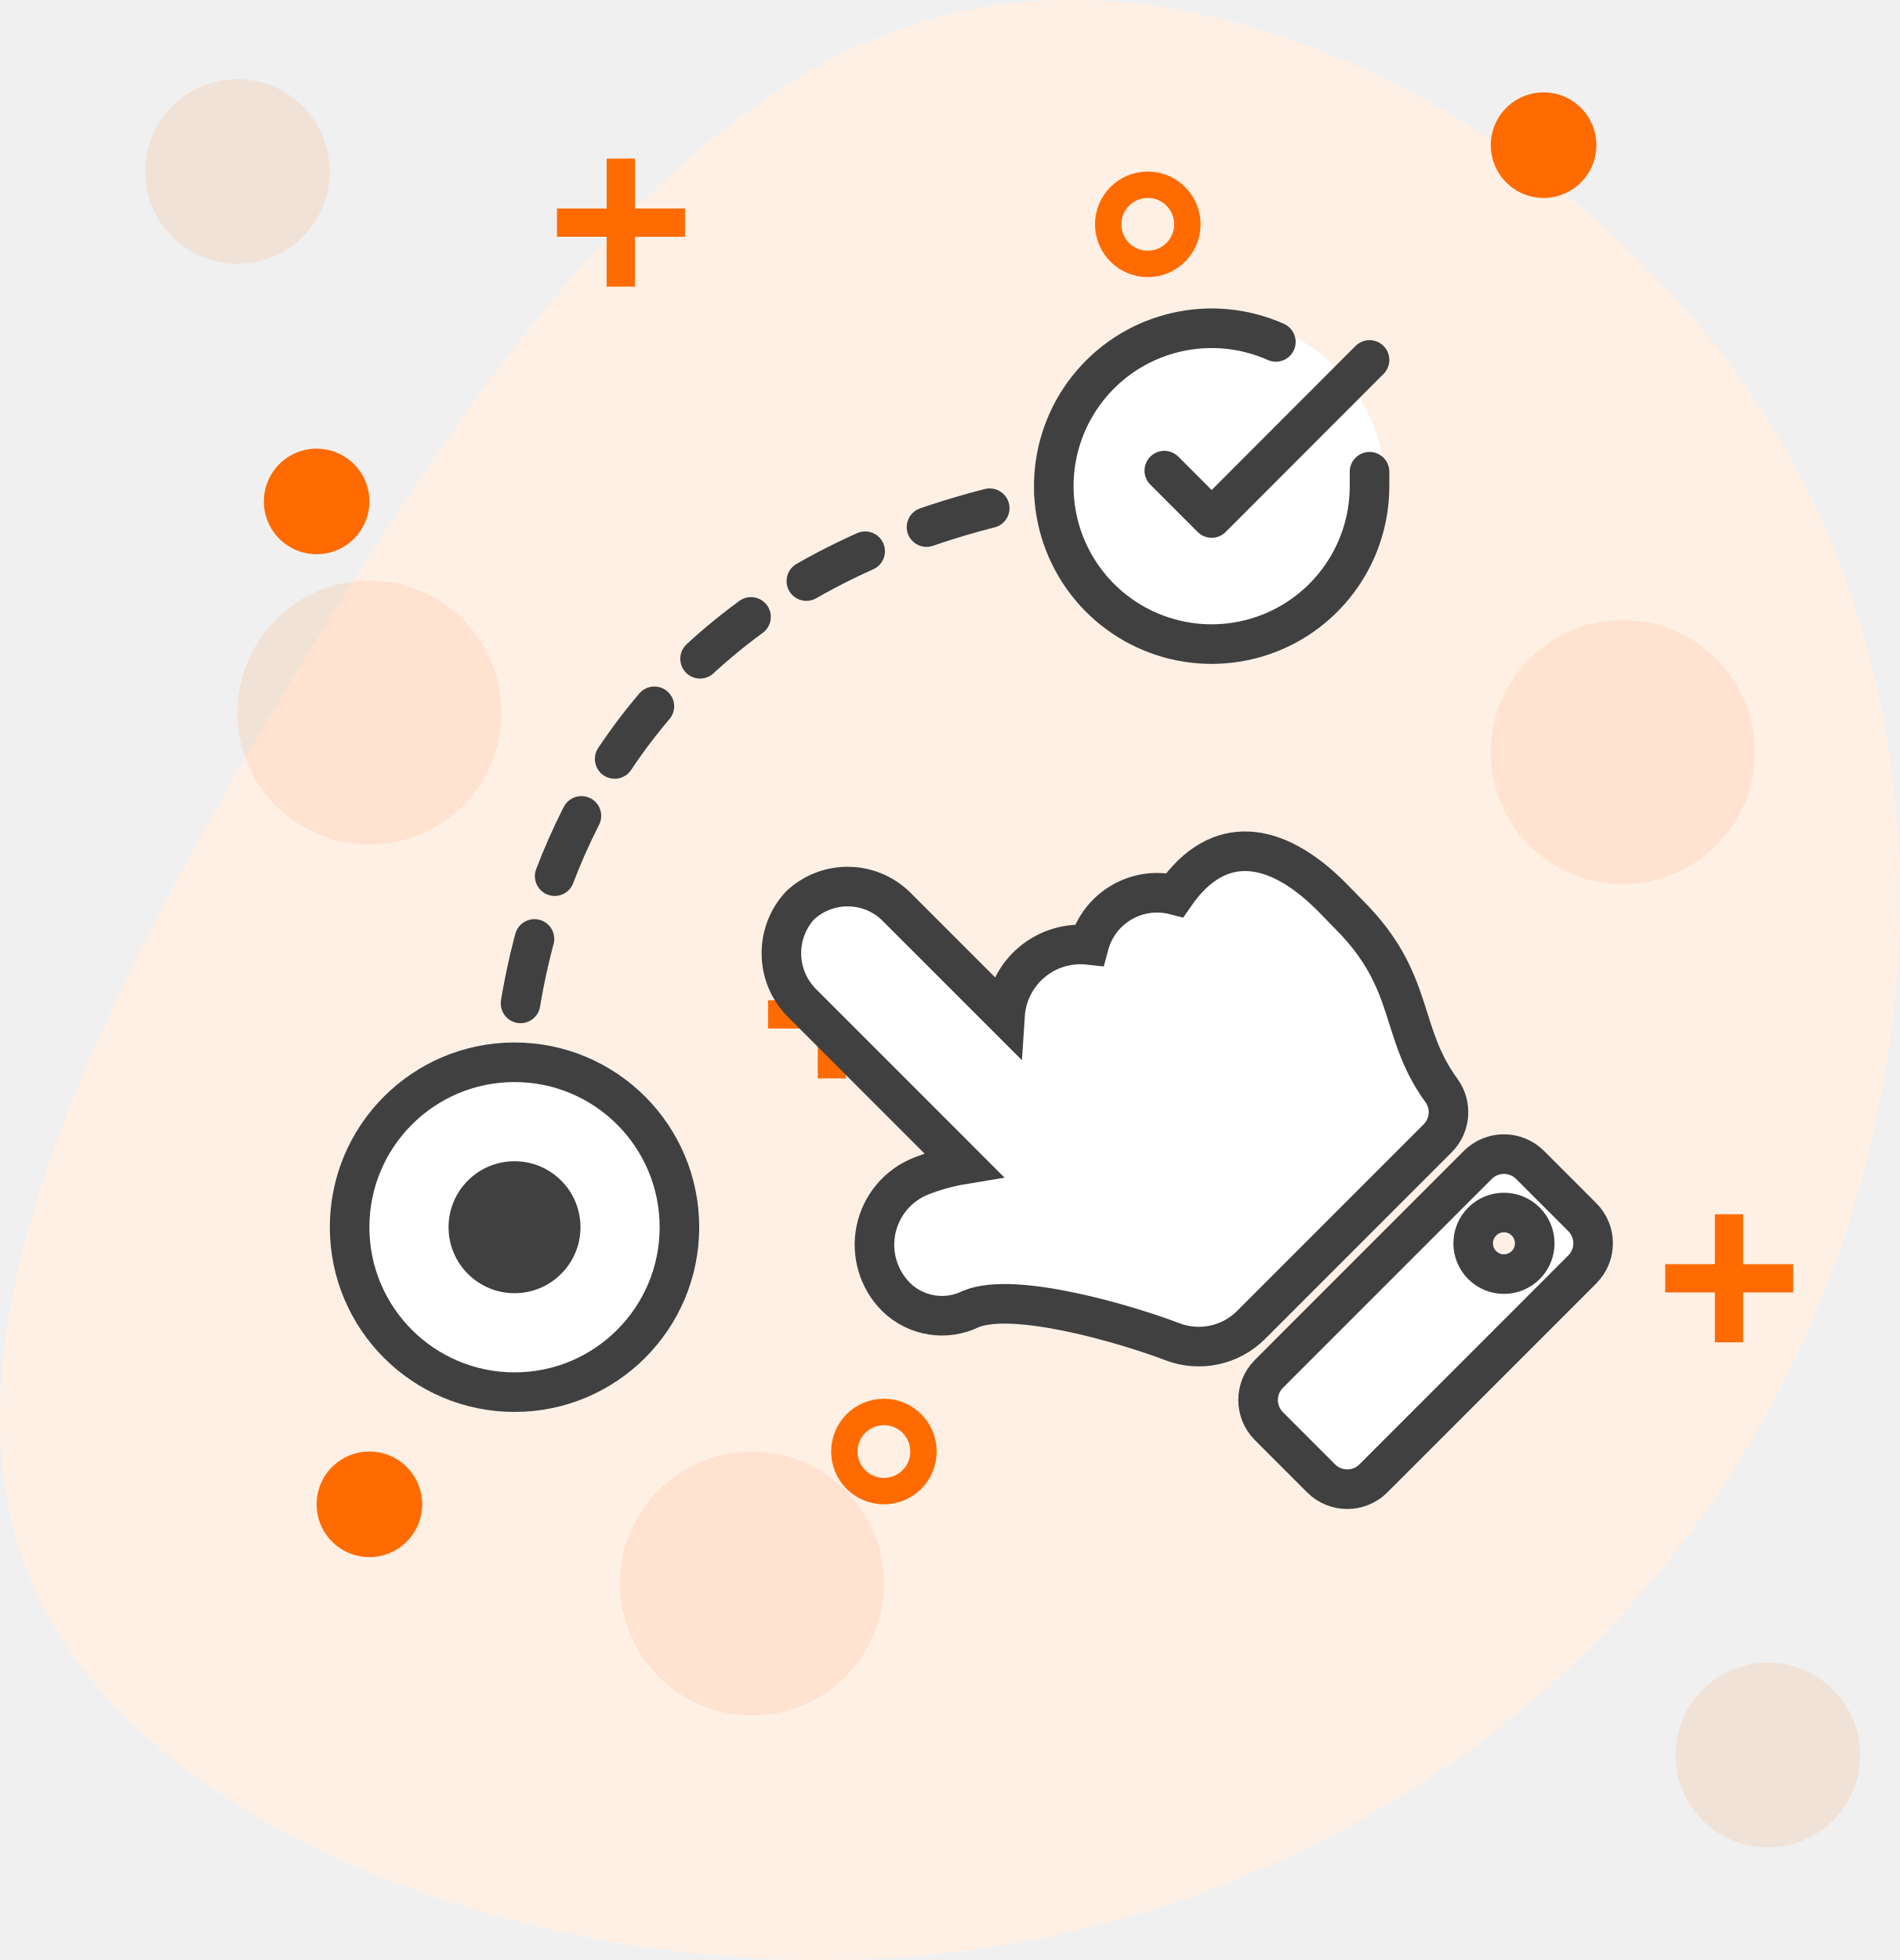
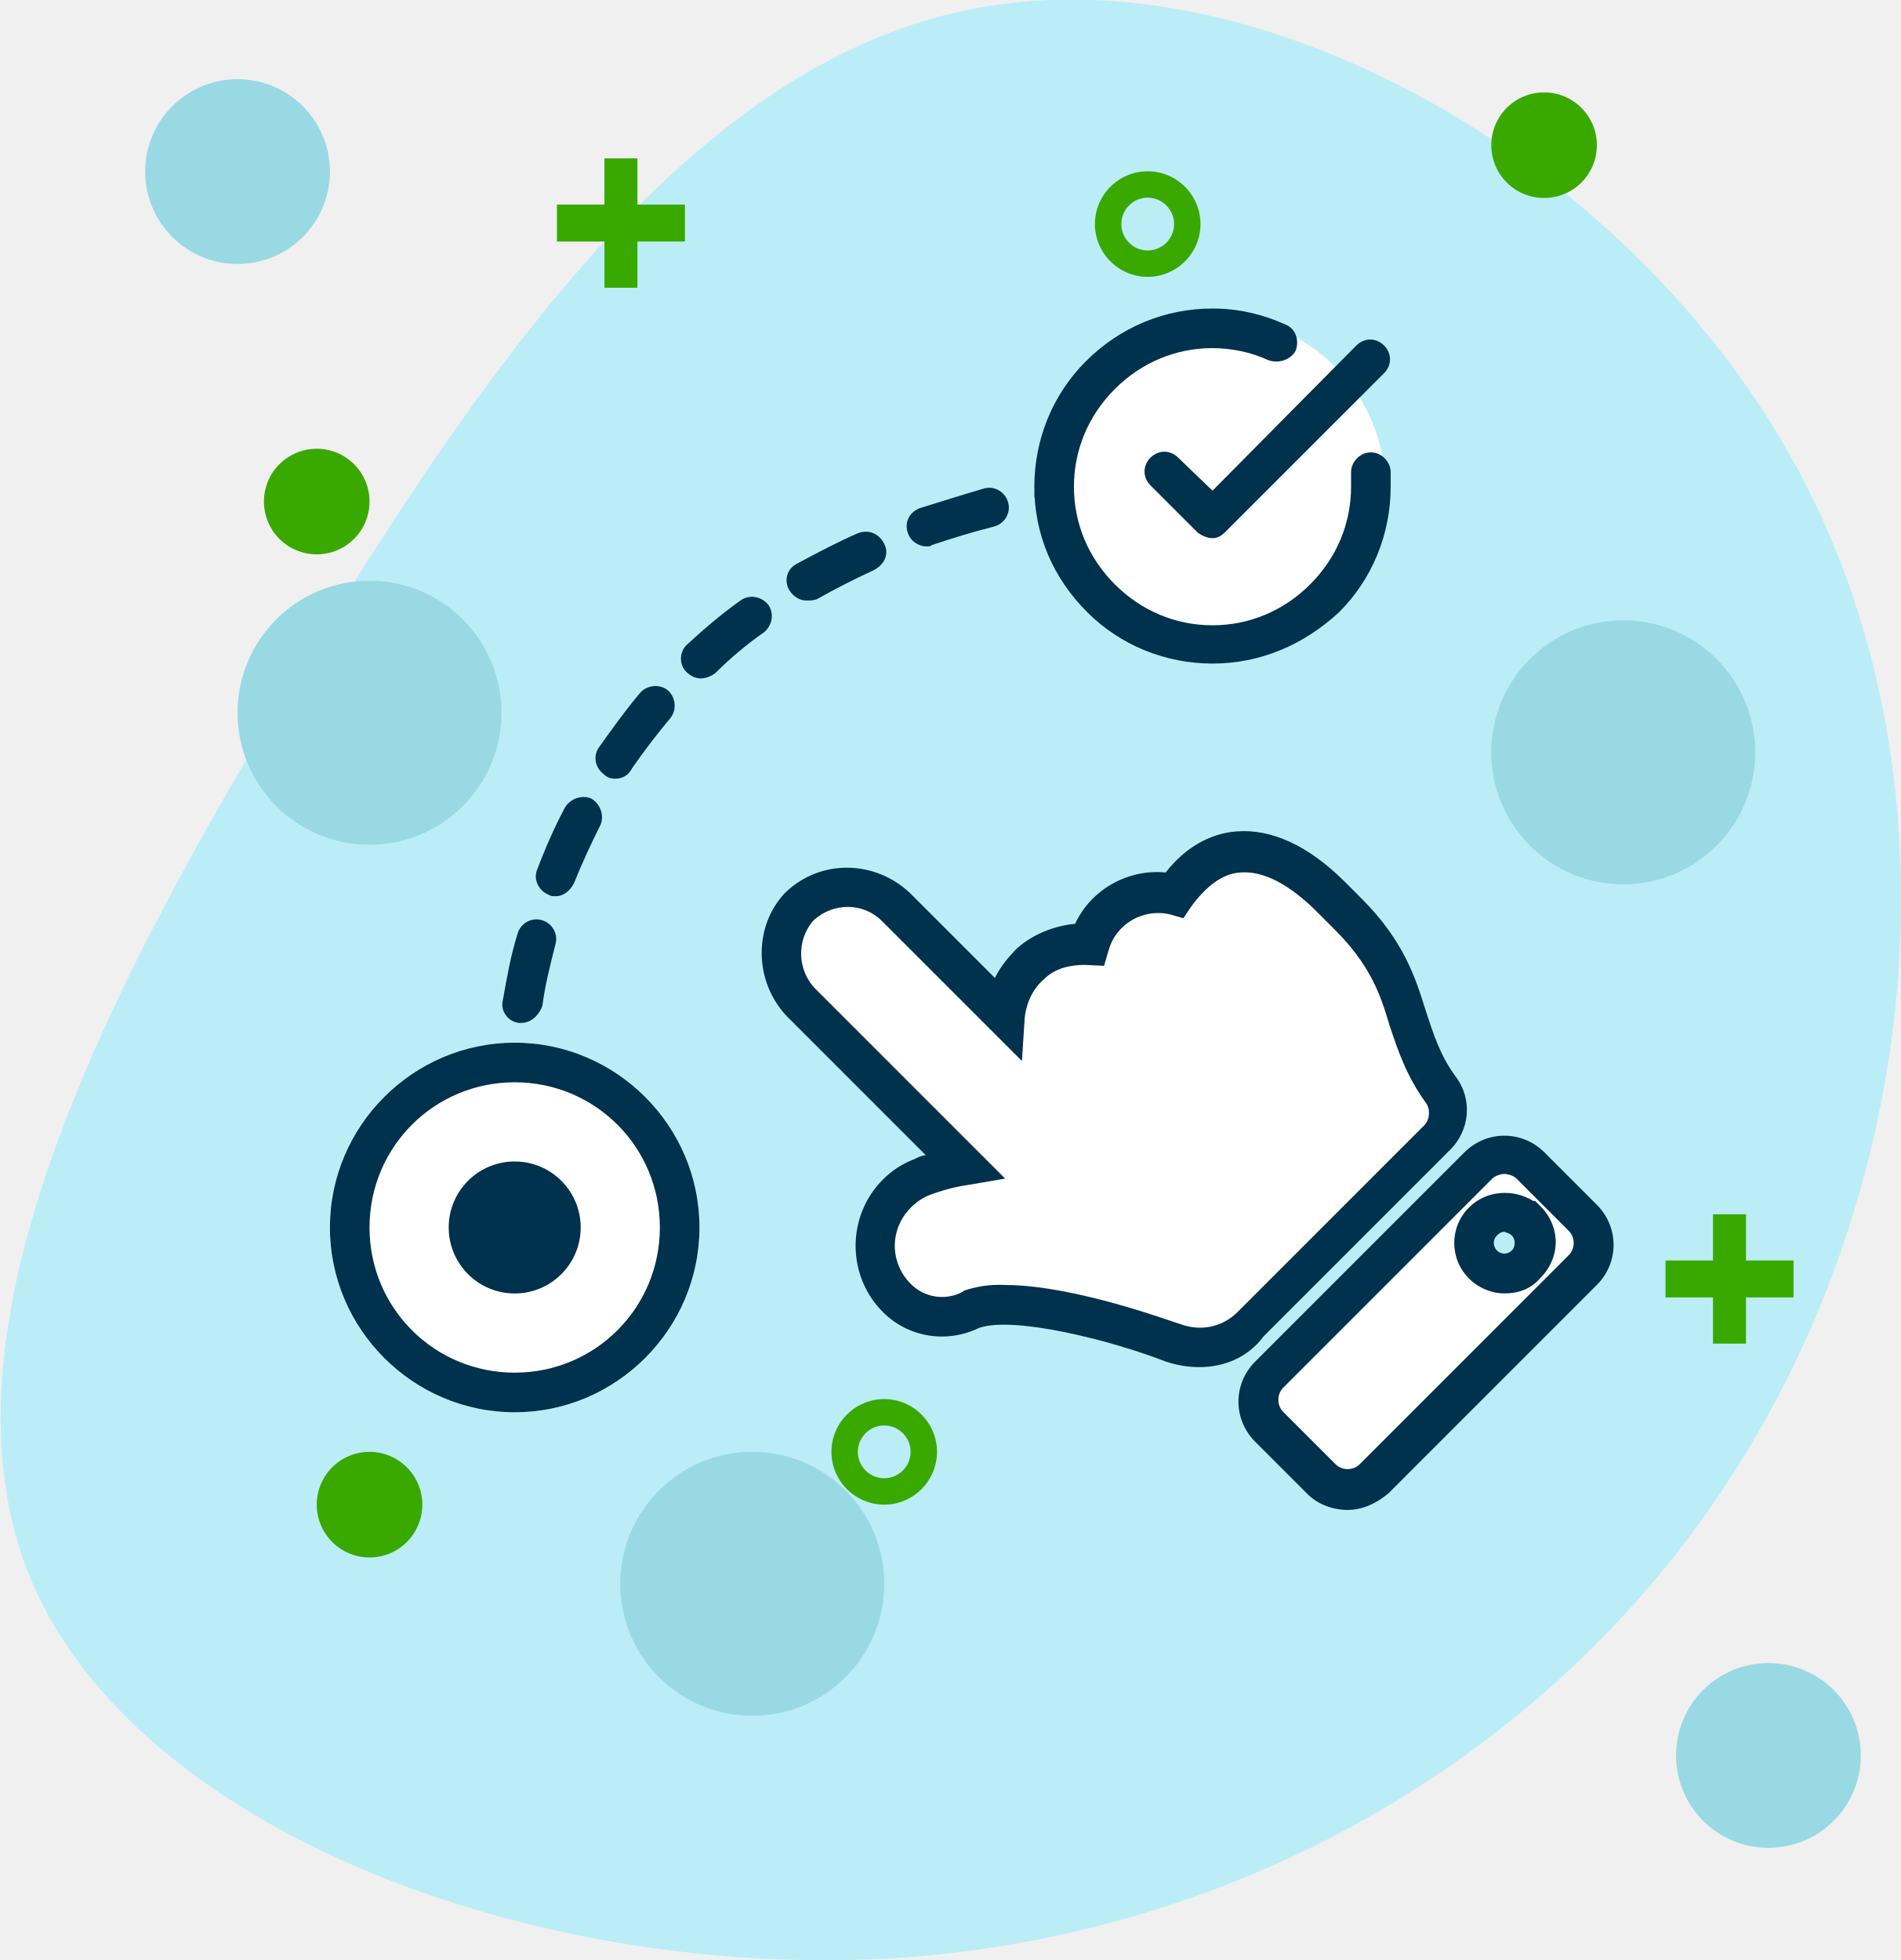
- <svg xmlns="http://www.w3.org/2000/svg" width="144" height="148.532" viewBox="0 0 144 148.532">
-   <g id="Grupo_29" data-name="Grupo 29" transform="translate(-8 -6)">
-     <path id="blob" d="M68.893-37.75c12.193,22.836,9.4,52.7-4.237,74.709C51.12,59.071,26.63,73.435-.339,74.984c-27.073,1.447-56.729-9.816-64.685-28.623-7.957-18.91,5.787-45.156,20.563-69.542,14.88-24.283,30.793-46.6,52.389-49.806C29.523-76.293,56.7-60.483,68.893-37.75Z" transform="translate(75.36 79.423)" fill="#fff0e5" />
-     <g id="Grupo_23" data-name="Grupo 23" transform="translate(168.676 -9.665) rotate(90)">
-       <text id="_" data-name="+" transform="translate(92.665 104.676)" fill="#ff6b00" font-size="20" font-family="Montserrat-Bold, Montserrat" font-weight="700">
-         <tspan x="-5.84" y="0">+</tspan>
-       </text>
-       <text id="_2" data-name="+" transform="translate(32.665 120.676)" fill="#ff6b00" font-size="20" font-family="Montserrat-Bold, Montserrat" font-weight="700">
-         <tspan x="-5.84" y="0">+</tspan>
-       </text>
-       <text id="_3" data-name="+" transform="translate(112.665 36.676)" fill="#ff6b00" font-size="20" font-family="Montserrat-Bold, Montserrat" font-weight="700">
-         <tspan x="-5.84" y="0">+</tspan>
-       </text>
-       <circle id="Elipse_1" data-name="Elipse 1" cx="4" cy="4" r="4" transform="translate(22.665 39.676)" fill="#ff6b00" />
-       <circle id="Elipse_2" data-name="Elipse 2" cx="4" cy="4" r="4" transform="translate(49.665 132.676)" fill="#ff6b00" />
-       <circle id="Elipse_5" data-name="Elipse 5" cx="4" cy="4" r="4" transform="translate(125.665 128.676)" fill="#ff6b00" />
-       <circle id="Elipse_6" data-name="Elipse 6" cx="10" cy="10" r="10" transform="translate(62.665 27.676)" fill="#ff6b00" opacity="0.1" />
-       <circle id="Elipse_7" data-name="Elipse 7" cx="10" cy="10" r="10" transform="translate(125.665 93.676)" fill="#ff6b00" opacity="0.1" />
-       <circle id="Elipse_11" data-name="Elipse 11" cx="7" cy="7" r="7" transform="translate(141.665 19.676)" fill="#ff6b00" opacity="0.1" />
-       <circle id="Elipse_12" data-name="Elipse 12" cx="7" cy="7" r="7" transform="translate(21.665 135.676)" fill="#ff6b00" opacity="0.1" />
-       <circle id="Elipse_8" data-name="Elipse 8" cx="10" cy="10" r="10" transform="translate(59.665 122.676)" fill="#ff6b00" opacity="0.1" />
-       <g id="Elipse_3" data-name="Elipse 3" transform="translate(121.665 89.676)" fill="none" stroke="#ff6b00" stroke-width="2">
-         <circle cx="4" cy="4" r="4" stroke="none" />
-         <circle cx="4" cy="4" r="3" fill="none" />
+ <svg xmlns="http://www.w3.org/2000/svg" version="1.1" id="Layer_1" x="0px" y="0px" viewBox="0 0 144 148.5" style="enable-background:new 0 0 144 148.5;" xml:space="preserve">
+   <style type="text/css">
+ 	.st0{fill:#BBEDF7;}
+ 	.st1{fill:#99D9E3;}
+ 	.st2{enable-background:new    ;}
+ 	.st3{fill:#39A900;}
+ 	.st4{fill:#FFFFFF;}
+ 	.st5{fill:#00314D;}
+ </style>
+   <g>
+     <path id="blob" class="st0" d="M136.3,35.7c12.2,22.8,9.4,52.7-4.2,74.7c-13.5,22.1-38,36.5-65,38c-27.1,1.4-56.7-9.8-64.7-28.6   c-8-18.9,5.8-45.2,20.6-69.5C37.8,26,53.7,3.6,75.3,0.4C96.9-2.9,124.1,12.9,136.3,35.7z" />
+     <circle id="Elipse_6" class="st1" cx="123" cy="57" r="10" />
+     <circle id="Elipse_7" class="st1" cx="57" cy="120" r="10" />
+     <circle id="Elipse_11" class="st1" cx="134" cy="133" r="7" />
+     <circle id="Elipse_12" class="st1" cx="18" cy="13" r="7" />
+     <circle id="Elipse_8" class="st1" cx="28" cy="54" r="10" />
+     <g>
+       <g class="st2">
+         <path class="st3" d="M42.2,15.5h3.6V12h2.5v3.5h3.6v2.8h-3.6v3.5h-2.5v-3.5h-3.6V15.5z" />
      </g>
-       <g id="Elipse_4" data-name="Elipse 4" transform="translate(28.665 69.676)" fill="none" stroke="#ff6b00" stroke-width="2">
-         <circle cx="4" cy="4" r="4" stroke="none" />
-         <circle cx="4" cy="4" r="3" fill="none" />
+       <g class="st2">
+         <path class="st3" d="M126.2,95.5h3.6V92h2.5v3.5h3.6v2.8h-3.6v3.5h-2.5v-3.5h-3.6V95.5z" />
+       </g>
+       <circle id="Elipse_1" class="st3" cx="117" cy="11" r="4" />
+       <circle id="Elipse_2" class="st3" cx="24" cy="38" r="4" />
+       <circle id="Elipse_5" class="st3" cx="28" cy="114" r="4" />
+       <path class="st3" d="M67,114c-2.2,0-4-1.8-4-4s1.8-4,4-4s4,1.8,4,4S69.2,114,67,114z M67,108c-1.1,0-2,0.9-2,2s0.9,2,2,2    s2-0.9,2-2S68.1,108,67,108z" />
+       <g id="Elipse_4" transform="translate(28.665 69.676)">
+         <path class="st3" d="M58.3-48.7c-2.2,0-4-1.8-4-4s1.8-4,4-4s4,1.8,4,4S60.5-48.7,58.3-48.7z M58.3-54.7c-1.1,0-2,0.9-2,2     s0.9,2,2,2s2-0.9,2-2S59.4-54.7,58.3-54.7z" />
      </g>
    </g>
-     <g id="Grupo_20" data-name="Grupo 20" transform="translate(-5 5)">
-       <g id="Grupo_17" data-name="Grupo 17" transform="translate(-8.922 87.833) rotate(-45)">
-         <path id="Icon_awesome-hand-point-right" data-name="Icon awesome-hand-point-right" d="M61.431,15.822a5.259,5.259,0,0,1-5.225,5.112H44.56a5.737,5.737,0,0,1-.735,8.275,5.343,5.343,0,0,1-1.919,7.268c1.047,5.732-2.56,8.312-8.468,8.312-.32,0-1.548-.024-1.866-.023-7.228.02-8.968-3.623-14.431-4.469a2.8,2.8,0,0,1-2.364-2.765V17.526h0a5.6,5.6,0,0,1,3.32-5.114C21.467,10.9,29.226,6.692,30.64,3.393A4.971,4.971,0,0,1,35.305,0a5.6,5.6,0,0,1,5.146,7.8A15.853,15.853,0,0,1,38.8,10.71H56.206a5.344,5.344,0,0,1,5.225,5.112ZM11.2,15.862V38.256a2.8,2.8,0,0,1-2.8,2.8H2.8a2.8,2.8,0,0,1-2.8-2.8V15.862a2.8,2.8,0,0,1,2.8-2.8H8.4A2.8,2.8,0,0,1,11.2,15.862ZM7.931,35.457A2.333,2.333,0,1,0,5.6,37.79,2.333,2.333,0,0,0,7.931,35.457Z" transform="translate(55 107.36) rotate(-90)" fill="#fff" />
-         <path id="Icon_awesome-hand-point-right-2" data-name="Icon awesome-hand-point-right" d="M61.431,15.822a5.259,5.259,0,0,1-5.225,5.112H44.56a5.737,5.737,0,0,1-.735,8.275,5.343,5.343,0,0,1-1.919,7.268c1.047,5.732-2.56,8.312-8.468,8.312-.32,0-1.548-.024-1.866-.023-7.228.02-8.968-3.623-14.431-4.469a2.8,2.8,0,0,1-2.364-2.765V17.526h0a5.6,5.6,0,0,1,3.32-5.114C21.467,10.9,29.226,6.692,30.64,3.393A4.971,4.971,0,0,1,35.305,0a5.6,5.6,0,0,1,5.146,7.8A15.853,15.853,0,0,1,38.8,10.71H56.206a5.344,5.344,0,0,1,5.225,5.112ZM11.2,15.862V38.256a2.8,2.8,0,0,1-2.8,2.8H2.8a2.8,2.8,0,0,1-2.8-2.8V15.862a2.8,2.8,0,0,1,2.8-2.8H8.4A2.8,2.8,0,0,1,11.2,15.862ZM7.931,35.457A2.333,2.333,0,1,0,5.6,37.79,2.333,2.333,0,0,0,7.931,35.457Z" transform="translate(55.429 106.931) rotate(-90)" fill="none" stroke="#404040" stroke-width="3" />
+     <g id="Grupo_20" transform="translate(-5 5)">
+       <g id="Grupo_17" transform="translate(-8.922 87.833) rotate(-45)">
+         <path id="Icon_awesome-hand-point-right" class="st4" d="M69.4,36c2.8,0.1,5.1,2.4,5.1,5.2v11.6c2.4-2.1,6-1.9,8.1,0.5     c0.1,0.1,0.1,0.1,0.2,0.2c2.5-1.5,5.8-0.6,7.3,1.9c5.7-1,8.3,2.6,8.3,8.5c0,0.3,0,1.5,0,1.9c0,7.2-3.6,9-4.5,14.4     c-0.2,1.4-1.4,2.4-2.8,2.4h-20l0,0c-2.2,0-4.2-1.3-5.1-3.3c-1.5-3.4-5.7-11.1-9-12.5c-2-0.7-3.4-2.5-3.4-4.7     c0-3.1,2.5-5.6,5.6-5.6c0.8,0,1.5,0.2,2.2,0.5c1,0.4,2,1,2.9,1.7V41.3C64.4,38.4,66.6,36.2,69.4,36z M69.4,86.3h22.4     c1.5,0,2.8,1.3,2.8,2.8v5.6c0,1.5-1.3,2.8-2.8,2.8H69.4c-1.5,0-2.8-1.3-2.8-2.8l0,0v-5.6C66.6,87.5,67.9,86.3,69.4,86.3     L69.4,86.3z M89,89.5c-1.3,0-2.3,1-2.3,2.3c0,1.3,1,2.3,2.3,2.3c1.3,0,2.3-1,2.3-2.3c0,0,0,0,0,0C91.4,90.6,90.3,89.5,89,89.5z" />
+         <path class="st5" d="M66.8,97.3c-0.8-0.8-1.3-1.9-1.3-3l0-5.6c0-2.4,1.9-4.3,4.3-4.3h22.4c2.4,0,4.3,1.9,4.3,4.3l0,5.6     c0,2.4-1.9,4.3-4.3,4.3H69.9C68.7,98.5,67.6,98.1,66.8,97.3z M93.2,87.7c-0.2-0.2-0.6-0.4-0.9-0.4H69.9c-0.7,0-1.3,0.6-1.3,1.3     v5.6c0,0.7,0.6,1.3,1.3,1.3l22.4,0c0.7,0,1.3-0.6,1.3-1.3l0-5.6C93.6,88.3,93.4,87.9,93.2,87.7z M66.5,81.7     c-0.6-0.6-1.1-1.3-1.5-2.1c-1.8-4.1-5.7-10.6-8.2-11.8c-2.6-0.9-4.3-3.3-4.3-6c0-3.9,3.2-7.1,7.1-7.1c1,0,1.9,0.2,2.8,0.6     c0.3,0.1,0.6,0.2,0.8,0.4V40.8c0.1-3.6,3-6.6,6.5-6.7l0.1,0c3.7,0.1,6.5,3.1,6.6,6.7v9.1c0.9-0.3,1.8-0.4,2.8-0.4     c1.6,0.1,3.2,0.8,4.4,1.8c2.7-1,5.8-0.1,7.6,2.1c2.4-0.3,4.5,0.3,6,1.6c2,1.7,3.1,4.6,3.1,8.5c0,0.2,0,0.5,0,0.9     c0,0.4,0,0.8,0,0.9c0,4.6-1.4,7.2-2.6,9.5c-0.8,1.6-1.6,3.1-1.9,5.1c-0.3,2.1-2.1,3.6-4.2,3.6h-20C69.6,83.8,67.8,83,66.5,81.7z      M60.5,66.9c3.8,3.8,7.2,11.4,7.3,11.5c0.7,1.5,2.1,2.4,3.7,2.4l20,0c0.6,0,1.2-0.5,1.3-1.1c0.4-2.5,1.3-4.3,2.2-6.1     c1.2-2.2,2.2-4.3,2.2-8.1c0-0.2,0-0.6,0-1c0-0.4,0-0.7,0-0.9c0-3-0.7-5.1-2-6.2c-1-0.9-2.6-1.1-4.5-0.8l-1,0.2l-0.5-0.9     c-1.1-1.8-3.4-2.4-5.2-1.4l-1.1,0.6L81.9,54c-0.8-0.8-1.8-1.4-2.9-1.4c-1.1-0.1-2.2,0.3-3.1,1l-2.5,2.2l0-15c0-2-1.6-3.6-3.6-3.7     c-2,0.1-3.6,1.8-3.6,3.8l0,20.3l-2.4-1.7c-0.8-0.6-1.7-1.1-2.6-1.5c-0.5-0.2-1-0.3-1.6-0.3c-2.3,0-4.1,1.8-4.1,4.1     c0,1.5,1,2.8,2.4,3.2l0.1,0C58.8,65.4,59.7,66,60.5,66.9z M86.8,94.1c-0.7-0.7-1.1-1.7-1.1-2.7c0-2.1,1.7-3.8,3.8-3.8     c1.9,0,3.4,1.4,3.8,3.1l0.1,0.1l0,0.6c0,1-0.4,2-1.1,2.7c-0.7,0.7-1.7,1.1-2.7,1.1C88.4,95.3,87.5,94.8,86.8,94.1z M90.1,90.8     c-0.2-0.2-0.4-0.2-0.6-0.2c-0.5,0-0.8,0.4-0.8,0.8c0,0.5,0.4,0.8,0.8,0.8c0.4,0,0.8-0.4,0.8-0.8l0,0C90.3,91.2,90.2,91,90.1,90.8     z" />
      </g>
-       <path id="Trazado_43" data-name="Trazado 43" d="M1263.036,166.767s-3.706-44.62,48.175-49.528" transform="translate(-1211.212 -79.767)" fill="none" stroke="#404040" stroke-linecap="round" stroke-width="3" stroke-dasharray="5" />
-       <g id="Grupo_18" data-name="Grupo 18" transform="translate(-42 60)">
-         <g id="Elipse_10" data-name="Elipse 10" transform="translate(80 20)" fill="#fff" stroke="#404040" stroke-width="3">
-           <circle cx="14" cy="14" r="14" stroke="none" />
-           <circle cx="14" cy="14" r="12.5" fill="none" />
+       <path class="st5" d="M43.8,82.5c-0.8,0-1.4-0.6-1.5-1.4c0,0-0.1-0.8-0.1-2.1c0-1,0-2.1,0.1-3.2c0.1-0.8,0.8-1.5,1.6-1.4    c0.8,0.1,1.5,0.8,1.4,1.6c-0.1,1-0.1,2-0.1,3c0,1.1,0.1,1.8,0.1,1.8c0.1,0.8-0.5,1.5-1.4,1.6C43.9,82.5,43.9,82.5,43.8,82.5z     M44.5,72.5c-0.1,0-0.2,0-0.2,0c-0.8-0.1-1.4-0.9-1.2-1.7c0.3-1.7,0.6-3.4,1.1-5c0.2-0.8,1-1.3,1.8-1.1c0.8,0.2,1.3,1,1.1,1.8    c-0.4,1.6-0.8,3.1-1,4.7C45.8,72,45.2,72.5,44.5,72.5z M47.1,62.9c-0.2,0-0.4,0-0.5-0.1c-0.8-0.3-1.2-1.2-0.9-1.9    c0.6-1.6,1.3-3.2,2.1-4.7c0.4-0.7,1.3-1,2-0.7c0.7,0.4,1,1.3,0.7,2c-0.7,1.4-1.4,2.9-2,4.4C48.2,62.5,47.7,62.9,47.1,62.9z     M51.6,54c-0.3,0-0.6-0.1-0.8-0.3c-0.7-0.5-0.9-1.4-0.4-2.1c1-1.4,2-2.8,3.1-4.1c0.5-0.6,1.5-0.7,2.1-0.2c0.6,0.5,0.7,1.5,0.2,2.1    c-1,1.2-2,2.5-2.9,3.8C52.6,53.8,52.1,54,51.6,54z M58.1,46.4c-0.4,0-0.8-0.2-1.1-0.5c-0.6-0.6-0.5-1.6,0.1-2.1    c1.3-1.2,2.6-2.3,4-3.3c0.7-0.5,1.6-0.3,2.1,0.3c0.5,0.7,0.3,1.6-0.3,2.1c-1.3,0.9-2.6,2-3.7,3.1C58.8,46.3,58.4,46.4,58.1,46.4z     M66.1,40.5c-0.5,0-1-0.3-1.3-0.8c-0.4-0.7-0.2-1.6,0.6-2c1.5-0.8,3-1.6,4.6-2.3c0.8-0.3,1.6,0,2,0.8s0,1.6-0.8,2    c-1.5,0.7-2.9,1.4-4.3,2.2C66.6,40.5,66.4,40.5,66.1,40.5z M75.2,36.4c-0.6,0-1.2-0.4-1.4-1c-0.3-0.8,0.1-1.6,0.9-1.9    c1.6-0.5,3.2-1,4.9-1.5c0.8-0.2,1.6,0.3,1.8,1.1s-0.3,1.6-1.1,1.8c-1.6,0.4-3.2,0.9-4.7,1.4C75.5,36.4,75.4,36.4,75.2,36.4z     M84.9,33.9c-0.7,0-1.3-0.5-1.5-1.2c-0.1-0.8,0.4-1.6,1.2-1.7c1.6-0.3,3.3-0.6,5-0.8c0.8-0.1,1.6,0.5,1.7,1.3    c0.1,0.8-0.5,1.6-1.3,1.7c-1.6,0.2-3.3,0.4-4.8,0.7C85.1,33.9,85,33.9,84.9,33.9z" />
+       <g id="Grupo_18" transform="translate(-42 60)">
+         <g id="Elipse_10" transform="translate(80 20)">
+           <circle class="st4" cx="6" cy="8" r="14" />
+           <path class="st5" d="M6,22C-1.7,22-8,15.7-8,8S-1.7-6,6-6S20,0.3,20,8S13.7,22,6,22z M6-3C-0.1-3-5,1.9-5,8s4.9,11,11,11      s11-4.9,11-11S12.1-3,6-3z" />
        </g>
-         <circle id="Elipse_14" data-name="Elipse 14" cx="5" cy="5" r="5" transform="translate(89 29)" fill="#404040" />
+         <circle id="Elipse_14" class="st5" cx="86" cy="28" r="5" />
      </g>
-       <g id="Grupo_19" data-name="Grupo 19" transform="translate(91.773 24.773)">
-         <circle id="Elipse_13" data-name="Elipse 13" cx="13" cy="13" r="13" transform="translate(0.227 0.227)" fill="#fff" />
-         <g id="Icon_feather-check-circle" data-name="Icon feather-check-circle" transform="translate(1.102 1.102)">
-           <path id="Trazado_18" data-name="Trazado 18" d="M26.933,13.864v1.1a11.967,11.967,0,1,1-7.1-10.937" transform="translate(-3 -2.991)" fill="none" stroke="#404040" stroke-linecap="round" stroke-linejoin="round" stroke-width="3" />
-           <path id="Trazado_19" data-name="Trazado 19" d="M29.057,6,17.09,17.979l-3.59-3.59" transform="translate(-5.123 -3.599)" fill="none" stroke="#404040" stroke-linecap="round" stroke-linejoin="round" stroke-width="3" />
+       <g id="Grupo_19" transform="translate(91.773 24.773)">
+         <circle id="Elipse_13" class="st4" cx="5.2" cy="7.2" r="13" />
+         <g id="Icon_feather-check-circle" transform="translate(1.102 1.102)">
+           <path class="st5" d="M4,19.4C4,19.4,4,19.4,4,19.4c-3.6,0-7-1.4-9.5-3.9C-8.1,12.9-9.5,9.6-9.5,6c0-3.6,1.4-7,3.9-9.5      C-3-6.1,0.4-7.5,4-7.5c0,0,0,0,0,0c1.9,0,3.7,0.4,5.5,1.2c0.8,0.3,1.1,1.2,0.8,2C9.9-3.6,9-3.3,8.2-3.6C6.9-4.2,5.4-4.5,4-4.5      c0,0,0,0,0,0c-2.8,0-5.4,1.1-7.4,3.1c-2,2-3.1,4.6-3.1,7.4s1.1,5.4,3.1,7.4c2,2,4.6,3.1,7.4,3.1c0,0,0,0,0,0      c2.8,0,5.4-1.1,7.4-3.1c2-2,3.1-4.6,3.1-7.4V4.9c0-0.8,0.7-1.5,1.5-1.5c0.8,0,1.5,0.7,1.5,1.5V6c0,3.6-1.4,7-3.9,9.5      C10.9,18,7.6,19.4,4,19.4z" />
+           <path class="st5" d="M4,9.9c-0.4,0-0.8-0.2-1.1-0.4l-3.6-3.6c-0.6-0.6-0.6-1.5,0-2.1c0.6-0.6,1.5-0.6,2.1,0L4,6.3L14.9-4.7      c0.6-0.6,1.5-0.6,2.1,0c0.6,0.6,0.6,1.5,0,2.1L5,9.4C4.7,9.7,4.4,9.9,4,9.9L4,9.9z" />
        </g>
      </g>
    </g>
  </g>
</svg>
